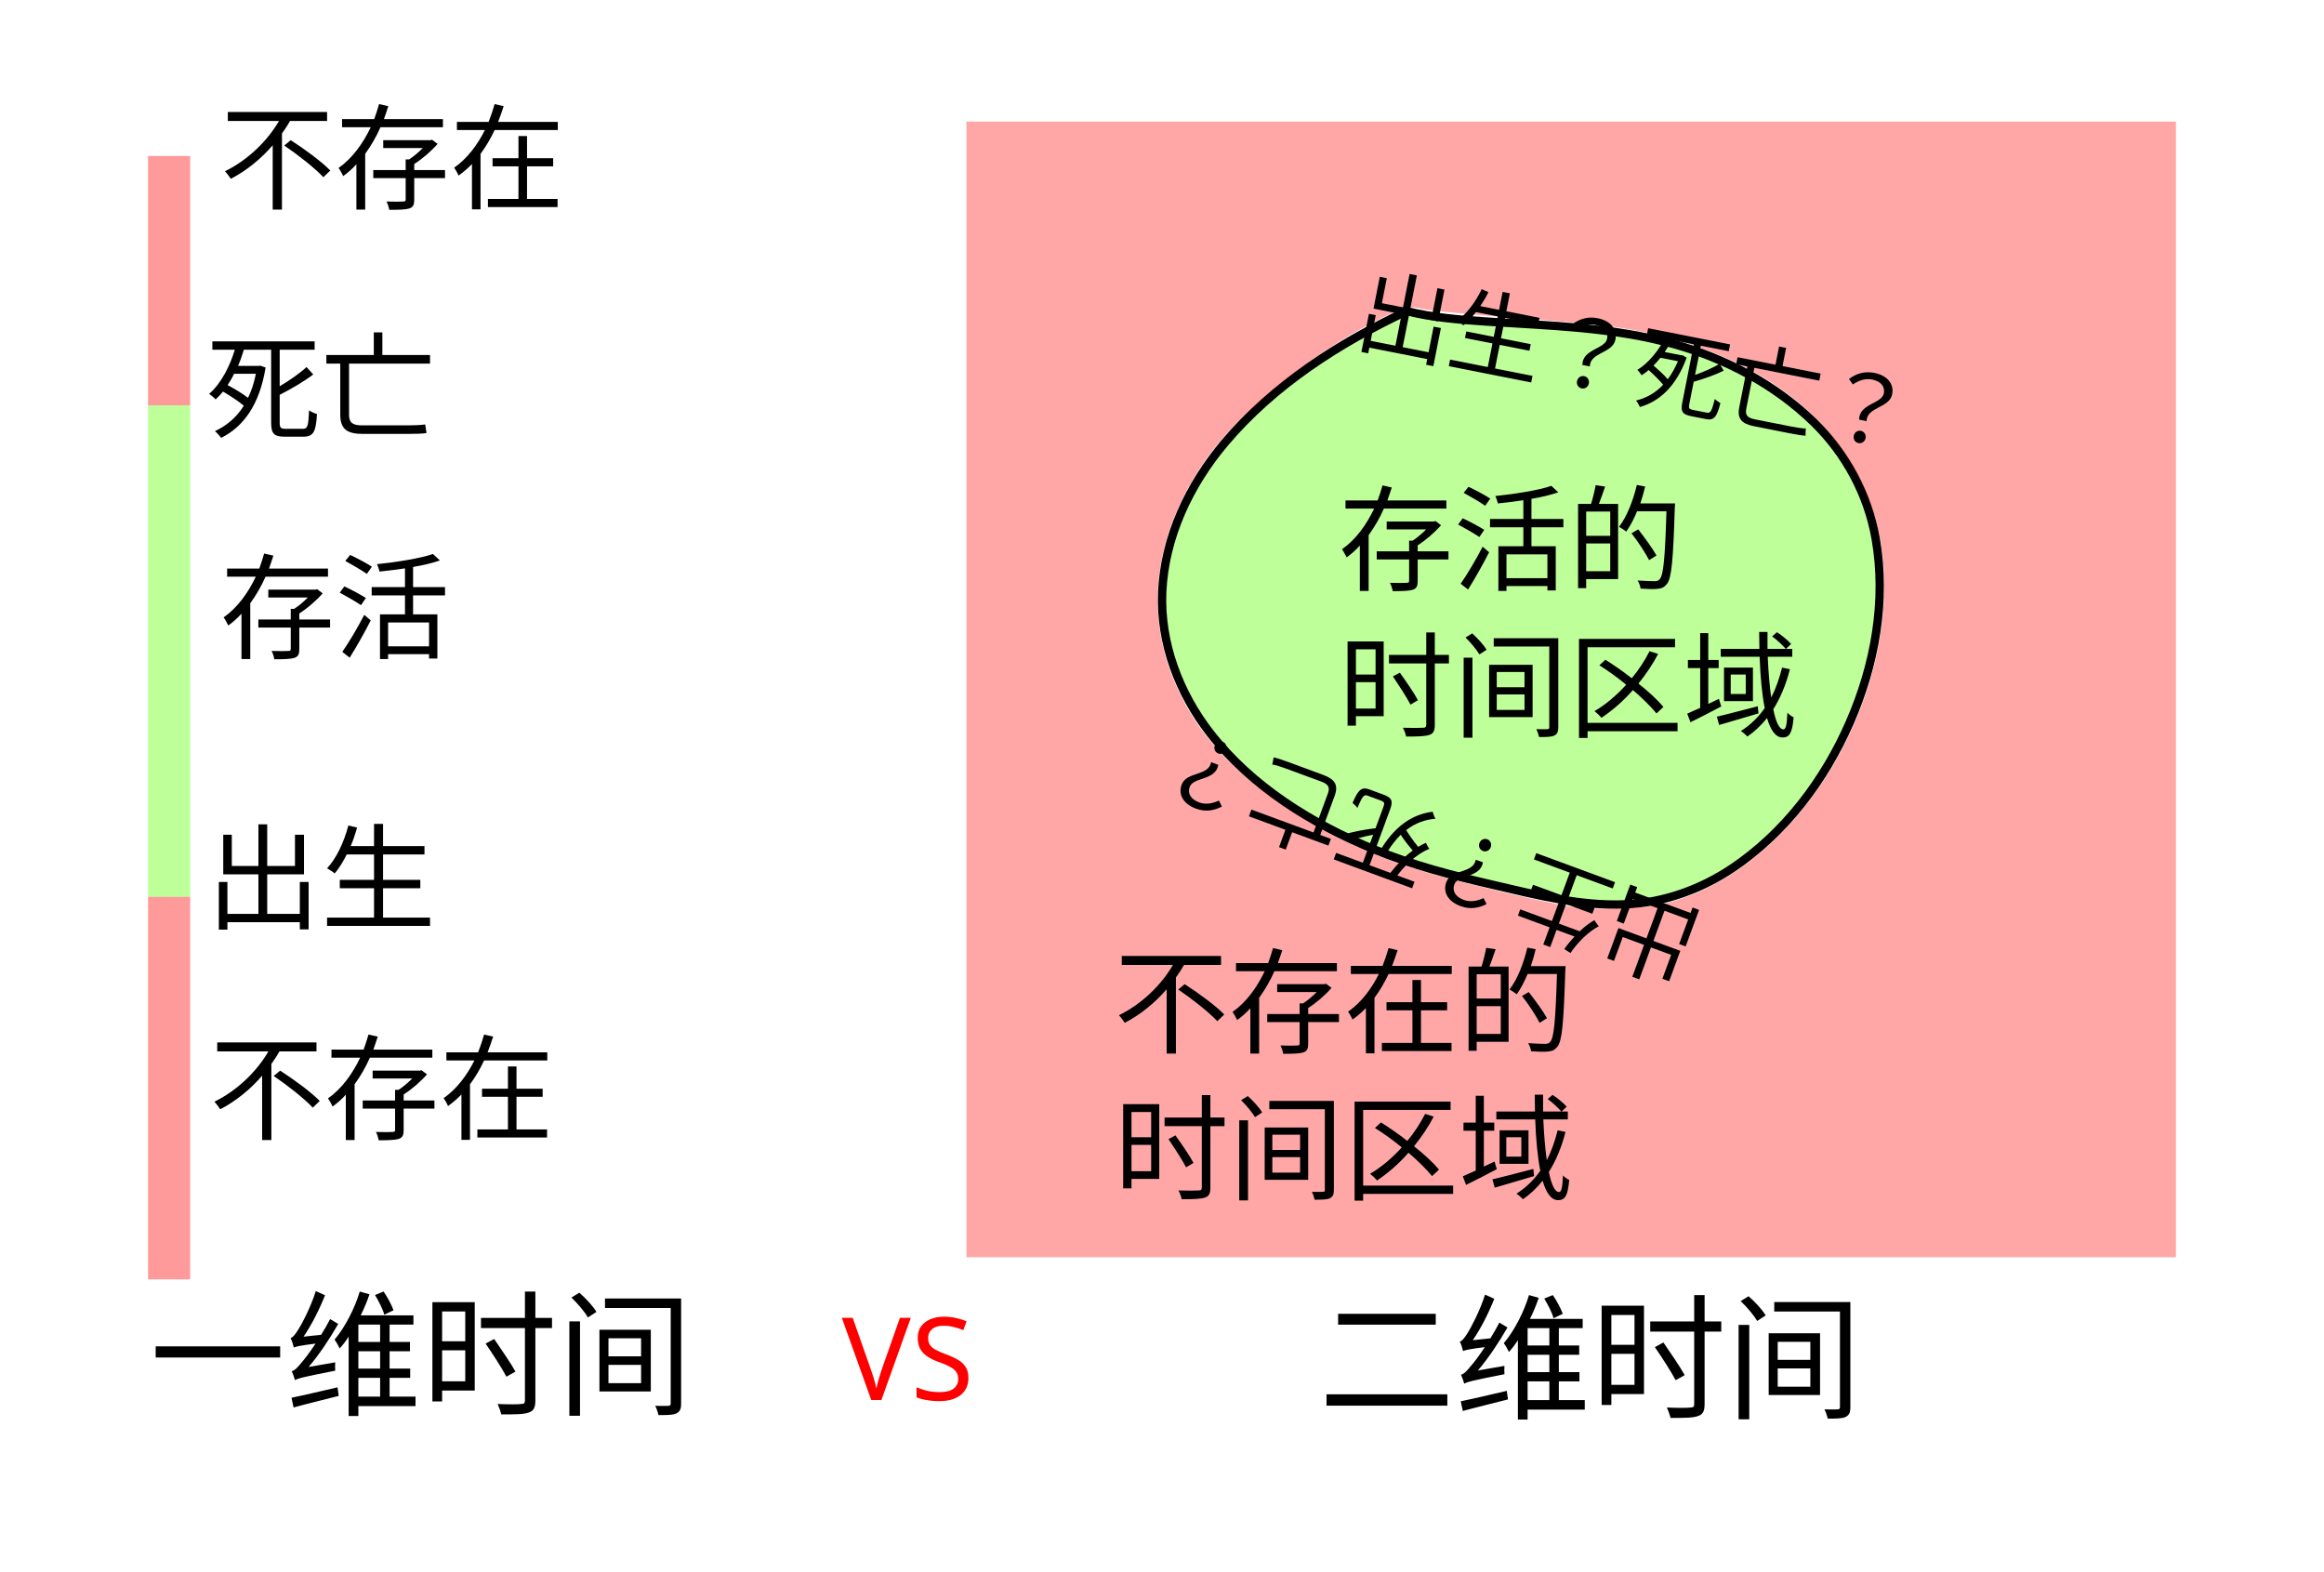
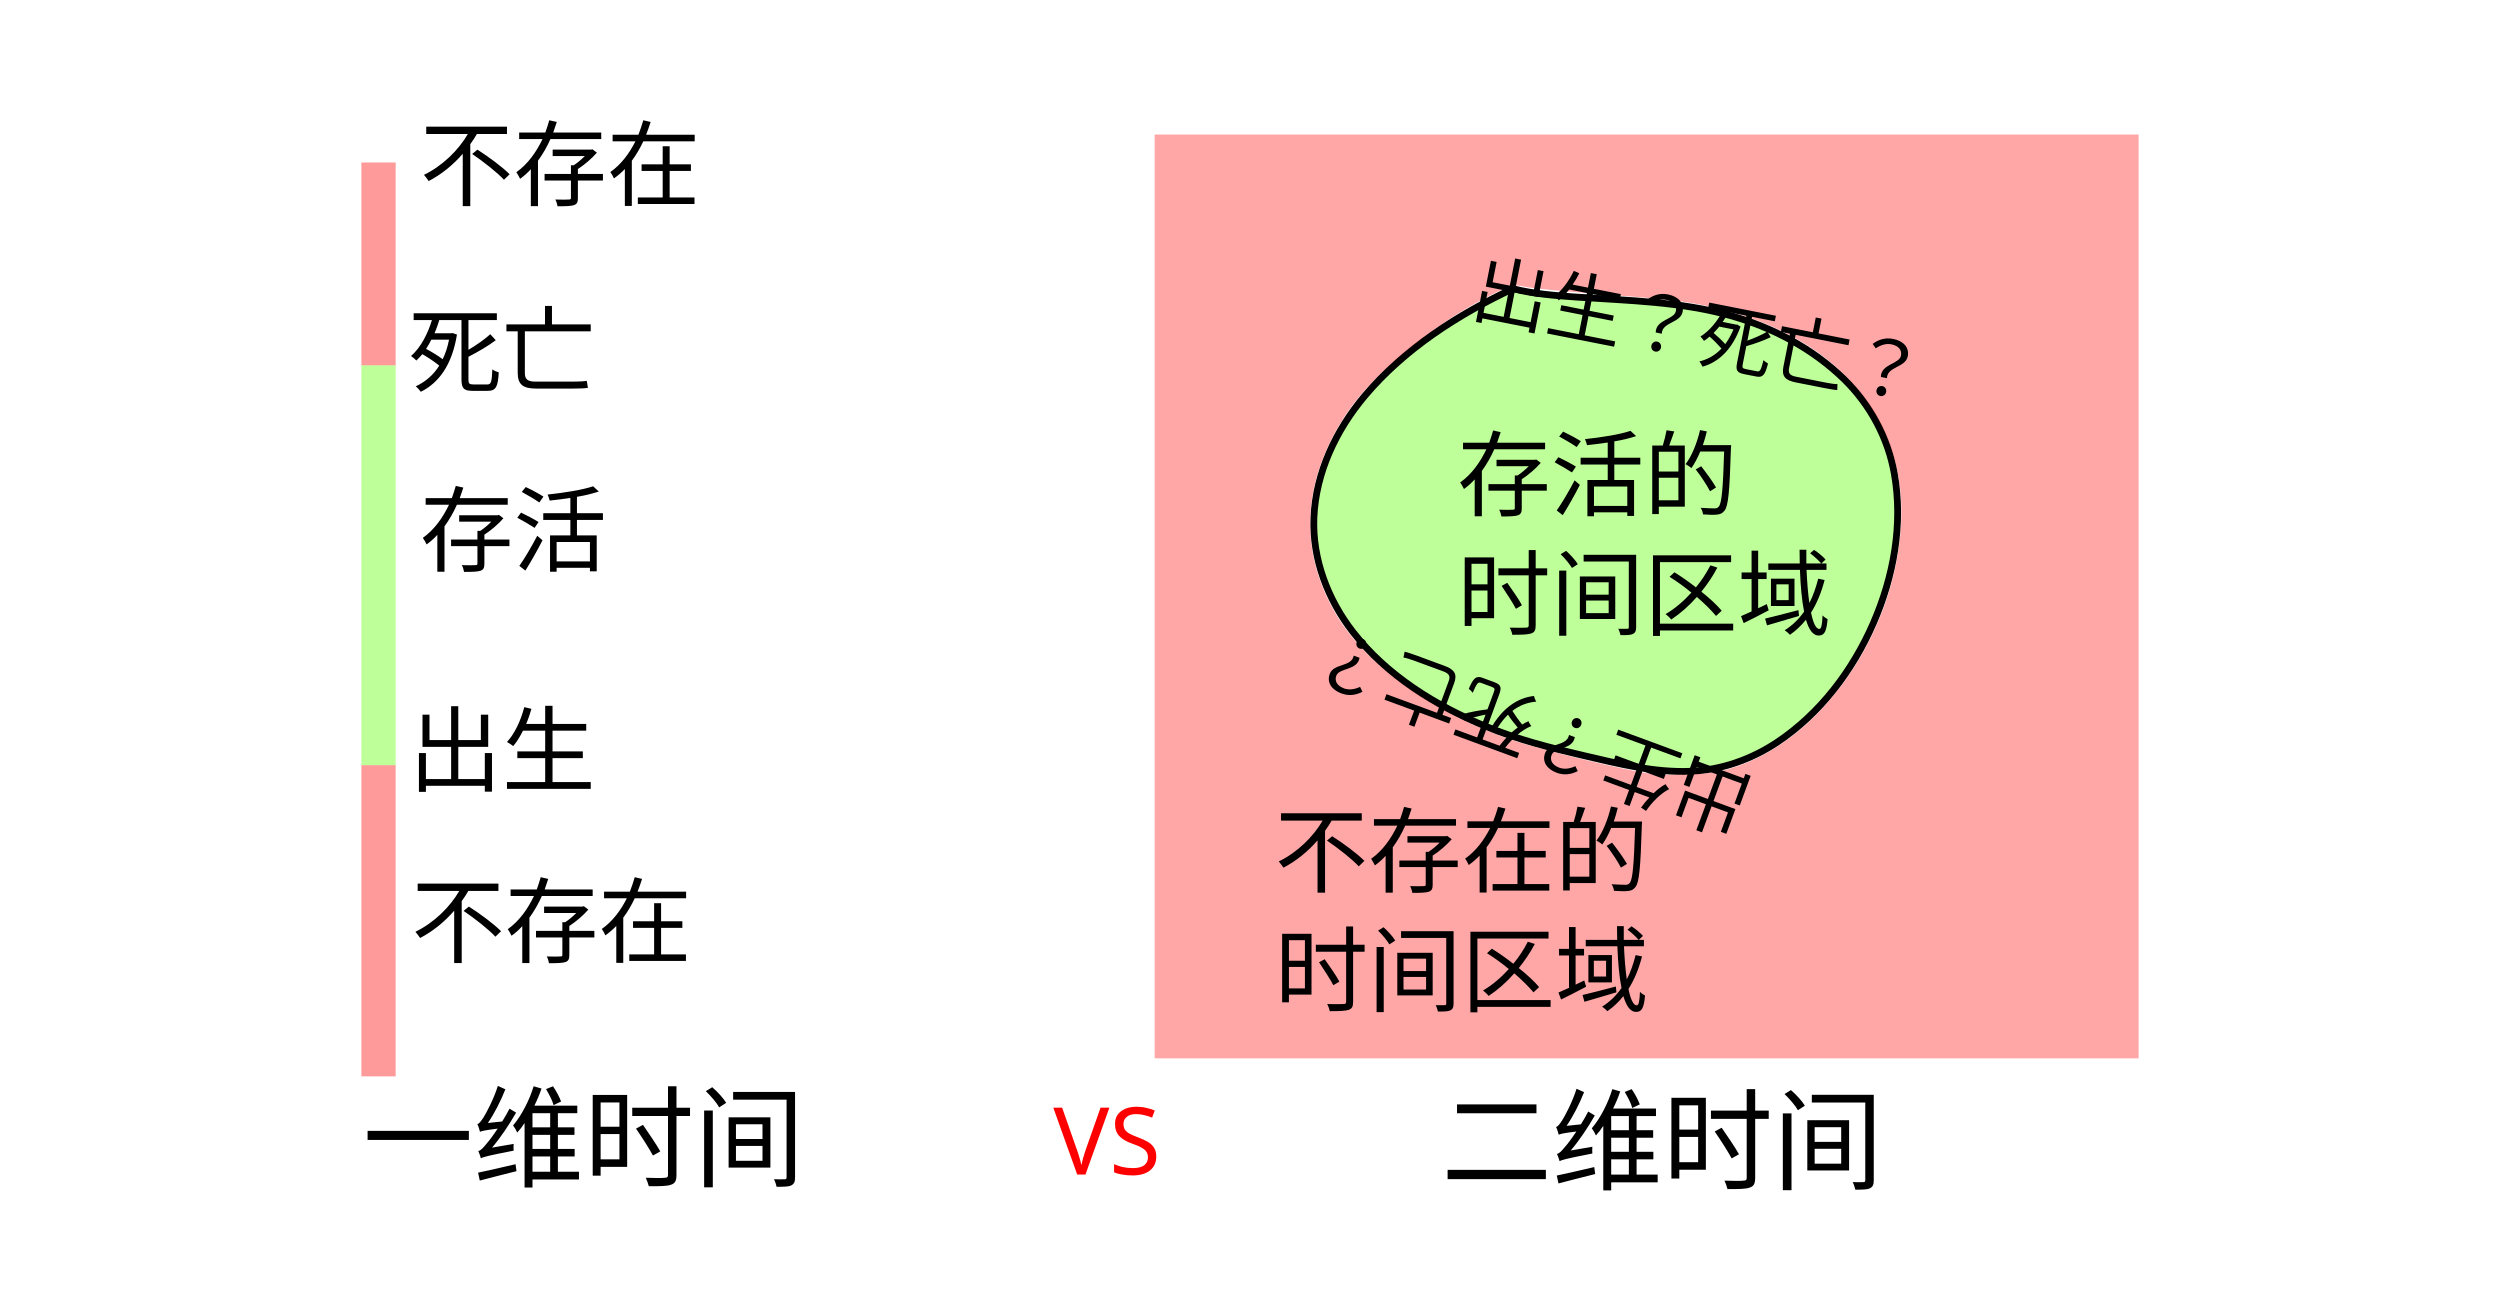
- <svg xmlns="http://www.w3.org/2000/svg" width="156.951mm" height="106.104mm" viewBox="0 0 156.951 106.104" version="1.1" id="svg5">
+ <svg xmlns="http://www.w3.org/2000/svg" width="207.534mm" height="109.238mm" viewBox="0 0 207.534 109.238" version="1.1" id="svg5">
  <defs id="defs2">
    </defs>
-   <g id="layer1" transform="translate(-21.77449,-3.692619)">
+   <g id="layer1" transform="translate(8.808846,-0.7384478)">
    <g id="g13130" transform="translate(52.40419,-2.116667)">
      <path style="fill:#5eff07;fill-opacity:0.403;stroke:#000000;stroke-width:0.565;stroke-linecap:butt;stroke-linejoin:miter;stroke-miterlimit:4;stroke-dasharray:none;stroke-dashoffset:0;stroke-opacity:1" d="m 64.374,26.823 c -4.591,2.165 -8.992,4.983 -12.291,8.895 -2.385,2.828 -4.07,6.364 -4.224,10.108 -0.141,3.425 1.148,6.8 3.235,9.486 2.822,3.631 6.856,6.119 11.062,7.855 2.601,1.074 5.333,1.769 8.069,2.405 2.93,0.681 5.897,1.442 8.933,1.31 2.563,-0.112 5.059,-1.004 7.185,-2.428 3.561,-2.385 6.241,-5.941 7.945,-9.841 1.695,-3.878 2.496,-8.242 1.753,-12.446 -0.524,-2.966 -2.012,-5.735 -4.179,-7.843 -2.603,-2.532 -5.899,-4.276 -9.384,-5.26 -4.165,-1.176 -8.52,-1.254 -12.809,-1.546 -1.776,-0.121 -3.563,-0.267 -5.297,-0.694 z" id="path890" />
      <path style="fill:#ff1414;fill-opacity:0.374;stroke:none;stroke-width:1.914;stroke-linecap:round;stroke-miterlimit:4;stroke-dasharray:none;stroke-dashoffset:0" d="M 130.919,207.921 V 52.995 H 265.279 439.639 V 207.921 342.848 H 265.279 130.919 Z m 177.826,44.76 c 30.509,-7.169 56.461,-44.603 56.461,-81.44 0,-34.473 -26.59,-59.849 -69.008,-65.858 -3.697,-0.524 -15.392,-1.584 -25.99,-2.356 -10.598,-0.772 -20.986,-1.788 -23.086,-2.258 -3.507,-0.785 -4.389,-0.567 -10.846,2.68 -17.849,8.975 -36.374,24.12 -44.869,36.684 -14.261,21.094 -15.503,43.339 -3.541,63.451 9.761,16.412 31.049,31.465 56.156,39.709 9.264,3.042 34.445,9.147 41.869,10.151 6.427,0.869 17.477,0.5 22.853,-0.763 z" id="path3628" transform="scale(0.2645833)" />
      <text xml:space="preserve" style="font-size:7.761px;line-height:1.25;font-family:sans-serif;letter-spacing:0px;word-spacing:0px;stroke-width:0.265" x="59.753" y="45.106" id="text4877">
        <tspan id="tspan4875" style="font-size:7.761px;stroke-width:0.265" x="59.753" y="45.106">存活的</tspan>
        <tspan style="font-size:7.761px;stroke-width:0.265" x="59.753" y="55.003" id="tspan25535">时间区域</tspan>
      </text>
      <text xml:space="preserve" style="font-size:7.761px;line-height:1.25;font-family:sans-serif;letter-spacing:0px;word-spacing:0px;stroke-width:0.265" x="44.599" y="76.351" id="text4881">
        <tspan id="tspan4879" style="font-size:7.761px;stroke-width:0.265" x="44.599" y="76.351">不存在的</tspan>
        <tspan style="font-size:7.761px;stroke-width:0.265" x="44.599" y="86.248" id="tspan27223">时间区域</tspan>
      </text>
      <text xml:space="preserve" style="font-size:6.35px;line-height:1.25;font-family:sans-serif;letter-spacing:0px;word-spacing:0px;stroke-width:0.265" x="65.165" y="16.632" id="text10911" transform="rotate(11.17669)">
        <tspan id="tspan10909" style="font-size:6.35px;stroke-width:0.265" x="65.165" y="16.632">出生？死亡？</tspan>
      </text>
      <text xml:space="preserve" style="font-size:6.35px;line-height:1.25;font-family:sans-serif;letter-spacing:0px;word-spacing:0px;stroke-width:0.265" x="-102.902" y="-34.531" id="text11017" transform="rotate(-159.7747)">
        <tspan id="tspan11015" style="font-size:6.35px;stroke-width:0.265" x="-102.902" y="-34.531">出生？死亡？</tspan>
      </text>
    </g>
-     <rect style="fill:#5eff07;fill-opacity:0.403;stroke:none;stroke-width:0.565;stroke-linecap:round;stroke-miterlimit:4;stroke-dasharray:none;stroke-dashoffset:0" id="rect13267" width="2.845" height="33.197" x="31.774" y="31.063" />
-     <rect style="fill:#ff0707;fill-opacity:0.403;stroke:none;stroke-width:0.565;stroke-linecap:round;stroke-miterlimit:4;stroke-dasharray:none;stroke-dashoffset:0" id="rect13269" width="2.845" height="16.836" x="31.774" y="14.227" />
-     <rect style="fill:#ff0707;fill-opacity:0.403;stroke:none;stroke-width:0.565;stroke-linecap:round;stroke-miterlimit:4;stroke-dasharray:none;stroke-dashoffset:0" id="rect13439" width="2.845" height="25.832" x="31.774" y="64.26" />
-     <text xml:space="preserve" style="font-size:7.761px;line-height:1.25;font-family:sans-serif;letter-spacing:0px;word-spacing:0px;stroke-width:0.265" x="35.678" y="65.848" id="text14337">
-       <tspan id="tspan14335" style="stroke-width:0.265;font-size:7.761px" x="35.678" y="65.848">出生</tspan>
+     <rect style="fill:#5eff07;fill-opacity:0.403;stroke:none;stroke-width:0.565;stroke-linecap:round;stroke-miterlimit:4;stroke-dasharray:none;stroke-dashoffset:0" id="rect13267" width="2.845" height="33.197" x="21.191" y="31.063" />
+     <rect style="fill:#ff0707;fill-opacity:0.403;stroke:none;stroke-width:0.565;stroke-linecap:round;stroke-miterlimit:4;stroke-dasharray:none;stroke-dashoffset:0" id="rect13269" width="2.845" height="16.836" x="21.191" y="14.227" />
+     <rect style="fill:#ff0707;fill-opacity:0.403;stroke:none;stroke-width:0.565;stroke-linecap:round;stroke-miterlimit:4;stroke-dasharray:none;stroke-dashoffset:0" id="rect13439" width="2.845" height="25.832" x="21.191" y="64.26" />
+     <text xml:space="preserve" style="font-size:7.761px;line-height:1.25;font-family:sans-serif;letter-spacing:0px;word-spacing:0px;stroke-width:0.265" x="25.095" y="65.848" id="text14337">
+       <tspan id="tspan14335" style="font-size:7.761px;stroke-width:0.265" x="25.095" y="65.848">出生</tspan>
    </text>
-     <text xml:space="preserve" style="font-size:7.761px;line-height:1.25;font-family:sans-serif;letter-spacing:0px;word-spacing:0px;stroke-width:0.265" x="35.678" y="32.651" id="text15147">
-       <tspan id="tspan15145" style="stroke-width:0.265;font-size:7.761px" x="35.678" y="32.651">死亡</tspan>
+     <text xml:space="preserve" style="font-size:7.761px;line-height:1.25;font-family:sans-serif;letter-spacing:0px;word-spacing:0px;stroke-width:0.265" x="25.095" y="32.651" id="text15147">
+       <tspan id="tspan15145" style="font-size:7.761px;stroke-width:0.265" x="25.095" y="32.651">死亡</tspan>
    </text>
-     <text xml:space="preserve" style="font-size:7.761px;line-height:1.25;font-family:sans-serif;letter-spacing:0px;word-spacing:0px;stroke-width:0.265" x="36.627" y="47.589" id="text16455">
-       <tspan id="tspan16453" style="stroke-width:0.265;font-size:7.761px" x="36.627" y="47.589">存活</tspan>
+     <text xml:space="preserve" style="font-size:7.761px;line-height:1.25;font-family:sans-serif;letter-spacing:0px;word-spacing:0px;stroke-width:0.265" x="26.043" y="47.589" id="text16455">
+       <tspan id="tspan16453" style="font-size:7.761px;stroke-width:0.265" x="26.043" y="47.589">存活</tspan>
    </text>
-     <text xml:space="preserve" style="font-size:7.761px;line-height:1.25;font-family:sans-serif;letter-spacing:0px;word-spacing:0px;stroke-width:0.265" x="35.915" y="80.075" id="text16561">
-       <tspan style="stroke-width:0.265;font-size:7.761px" x="35.915" y="80.075" id="tspan17251">不存在</tspan>
+     <text xml:space="preserve" style="font-size:7.761px;line-height:1.25;font-family:sans-serif;letter-spacing:0px;word-spacing:0px;stroke-width:0.265" x="25.332" y="80.075" id="text16561">
+       <tspan style="font-size:7.761px;stroke-width:0.265" x="25.332" y="80.075" id="tspan17251">不存在</tspan>
    </text>
-     <text xml:space="preserve" style="font-size:7.761px;line-height:1.25;font-family:sans-serif;letter-spacing:0px;word-spacing:0px;stroke-width:0.265" x="36.627" y="17.238" id="text17337">
-       <tspan style="stroke-width:0.265;font-size:7.761px" x="36.627" y="17.238" id="tspan17335">不存在</tspan>
+     <text xml:space="preserve" style="font-size:7.761px;line-height:1.25;font-family:sans-serif;letter-spacing:0px;word-spacing:0px;stroke-width:0.265" x="26.043" y="17.238" id="text17337">
+       <tspan style="font-size:7.761px;stroke-width:0.265" x="26.043" y="17.238" id="tspan17335">不存在</tspan>
    </text>
-     <text xml:space="preserve" style="font-size:9.172px;line-height:1.25;font-family:sans-serif;letter-spacing:0px;word-spacing:0px;stroke-width:0.265" x="31.884" y="98.571" id="text17343">
-       <tspan style="stroke-width:0.265;font-size:9.172px" x="31.884" y="98.571" id="tspan17341">一维时间</tspan>
+     <text xml:space="preserve" style="font-size:9.172px;line-height:1.25;font-family:sans-serif;letter-spacing:0px;word-spacing:0px;stroke-width:0.265" x="21.301" y="98.571" id="text17343">
+       <tspan style="font-size:9.172px;stroke-width:0.265" x="21.301" y="98.571" id="tspan17341">一维时间</tspan>
    </text>
    <text xml:space="preserve" style="font-size:9.172px;line-height:1.25;font-family:sans-serif;letter-spacing:0px;word-spacing:0px;stroke-width:0.265" x="110.846" y="98.808" id="text19101">
-       <tspan style="stroke-width:0.265;font-size:9.172px" x="110.846" y="98.808" id="tspan19099">二维时间</tspan>
+       <tspan style="font-size:9.172px;stroke-width:0.265" x="110.846" y="98.808" id="tspan19099">二维时间</tspan>
    </text>
    <text xml:space="preserve" style="font-size:7.761px;line-height:1.25;font-family:sans-serif;letter-spacing:0px;word-spacing:0px;fill:#ff0000;stroke:none;stroke-width:0.265" x="78.63" y="98.239" id="text19477">
      <tspan style="font-size:7.761px;fill:#ff0000;stroke:none;stroke-width:0.265" x="78.63" y="98.239" id="tspan19475">VS</tspan>
    </text>
  </g>
</svg>
